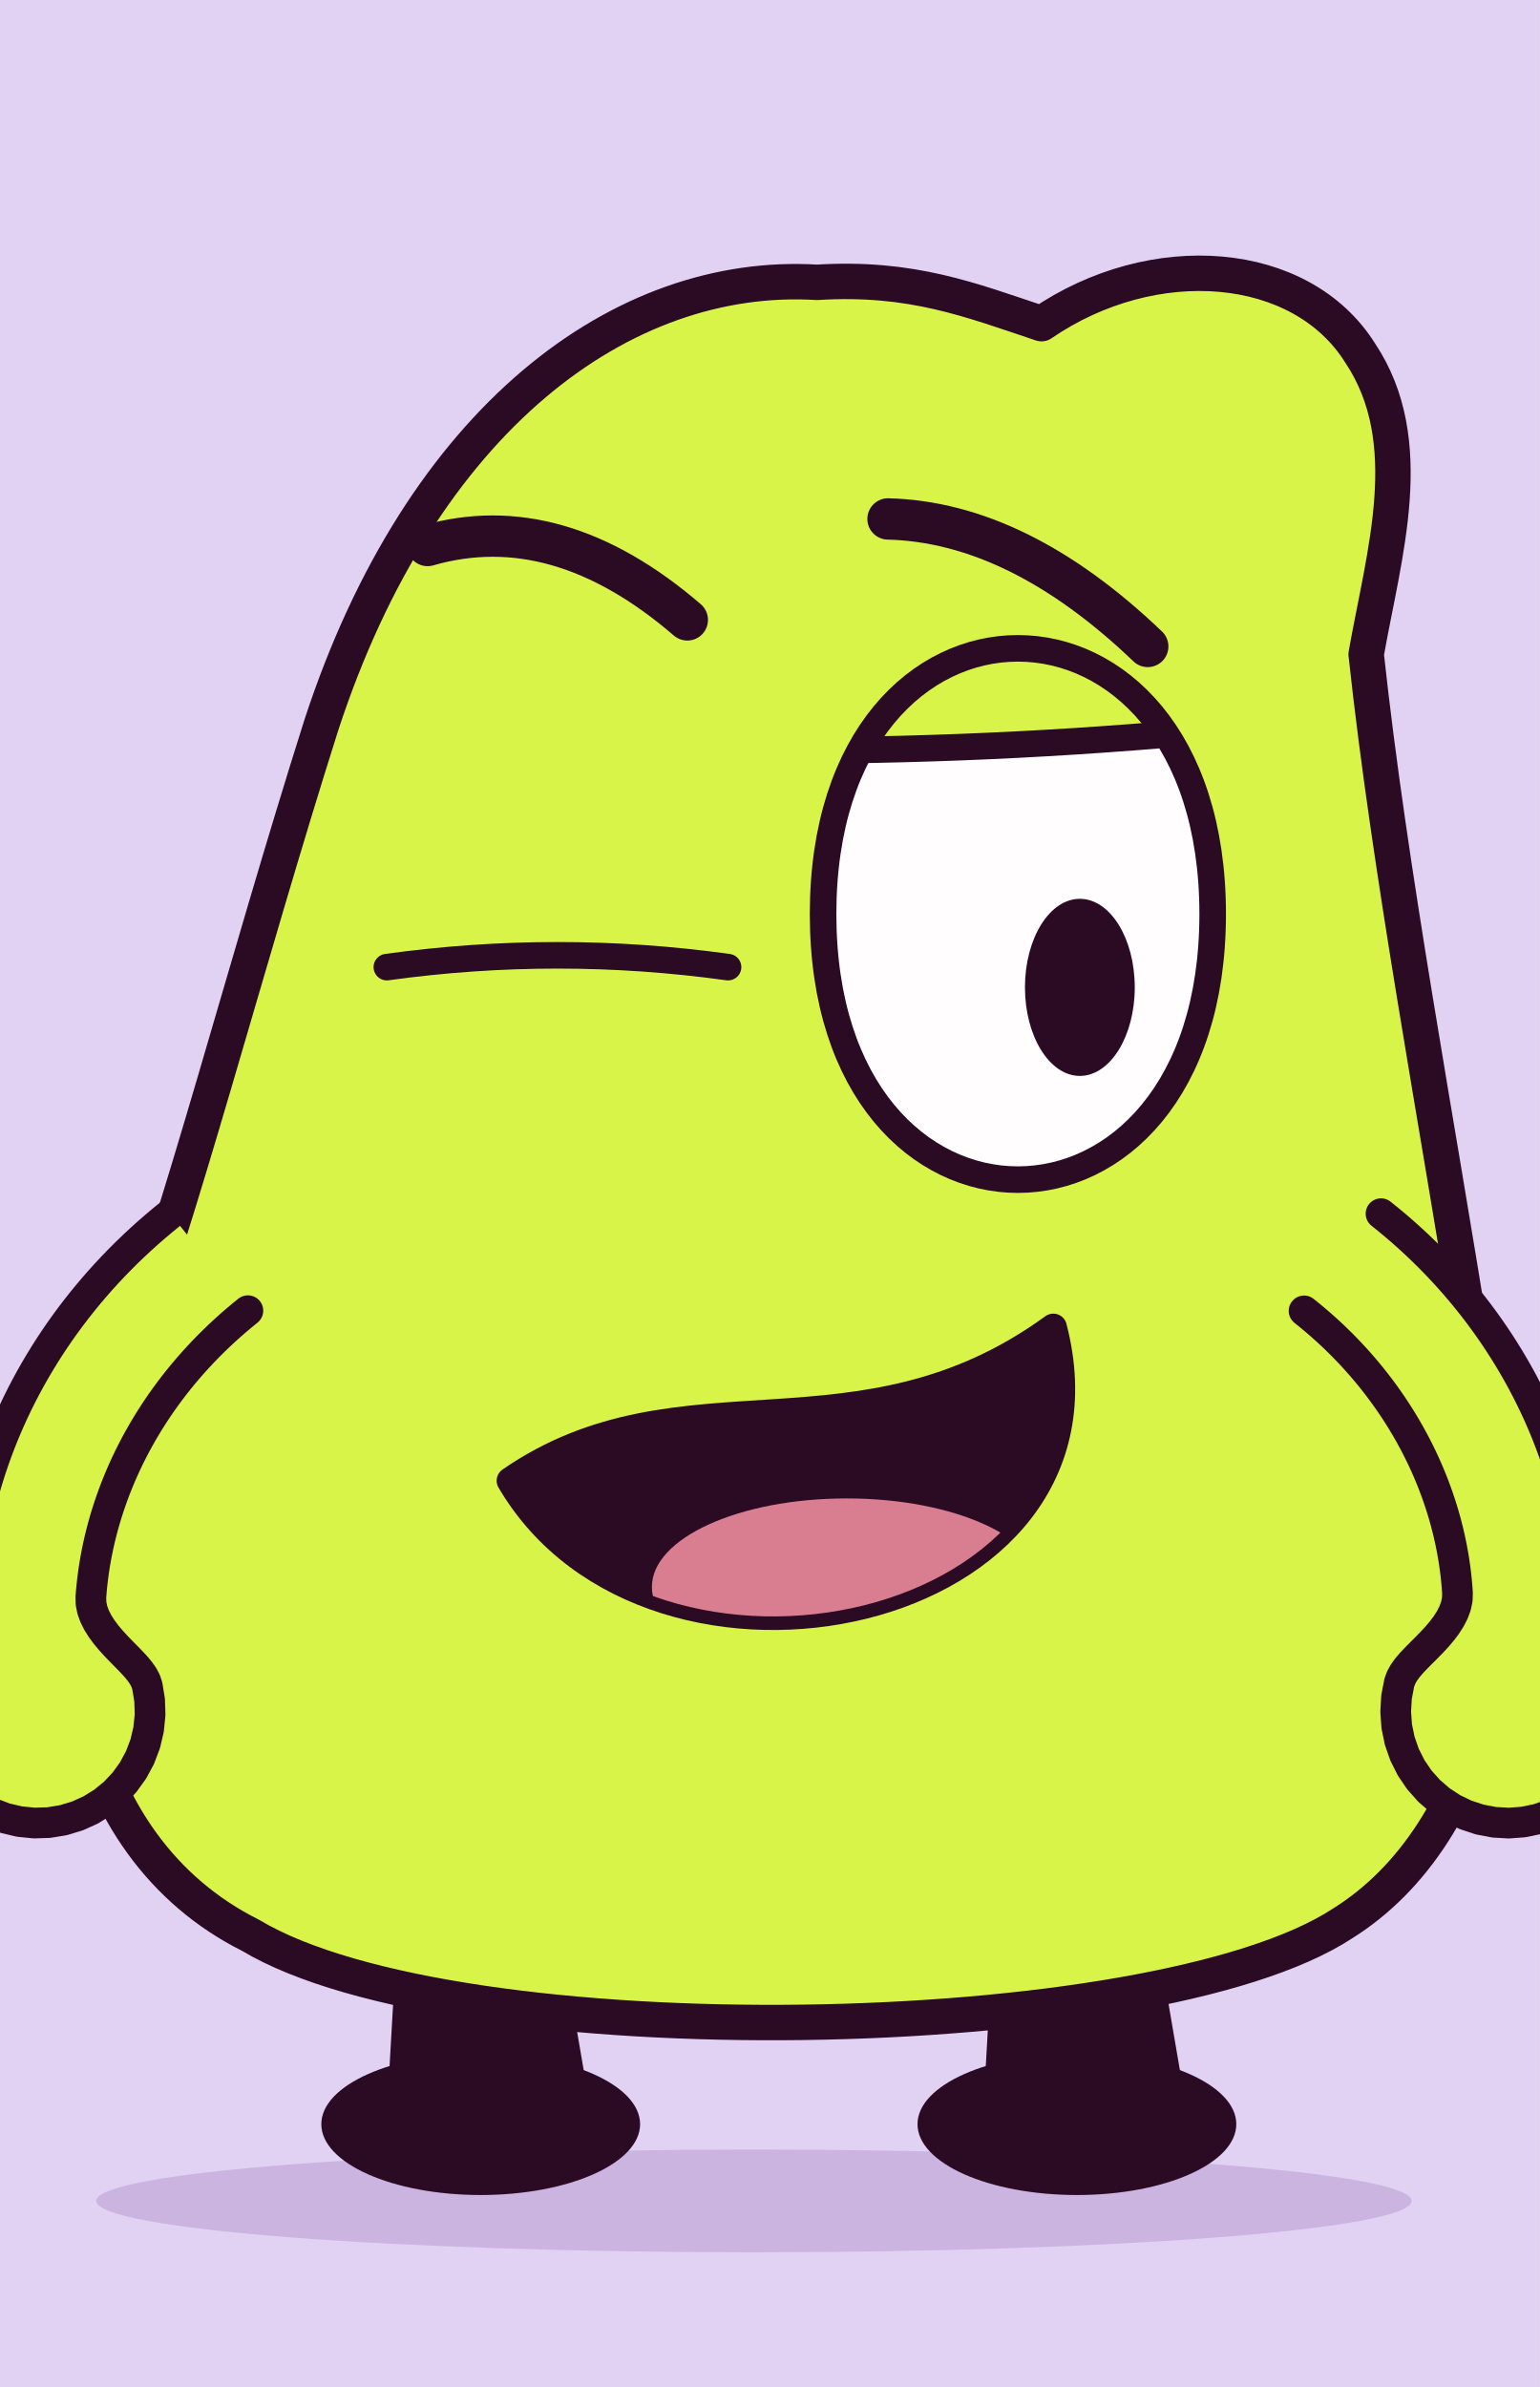
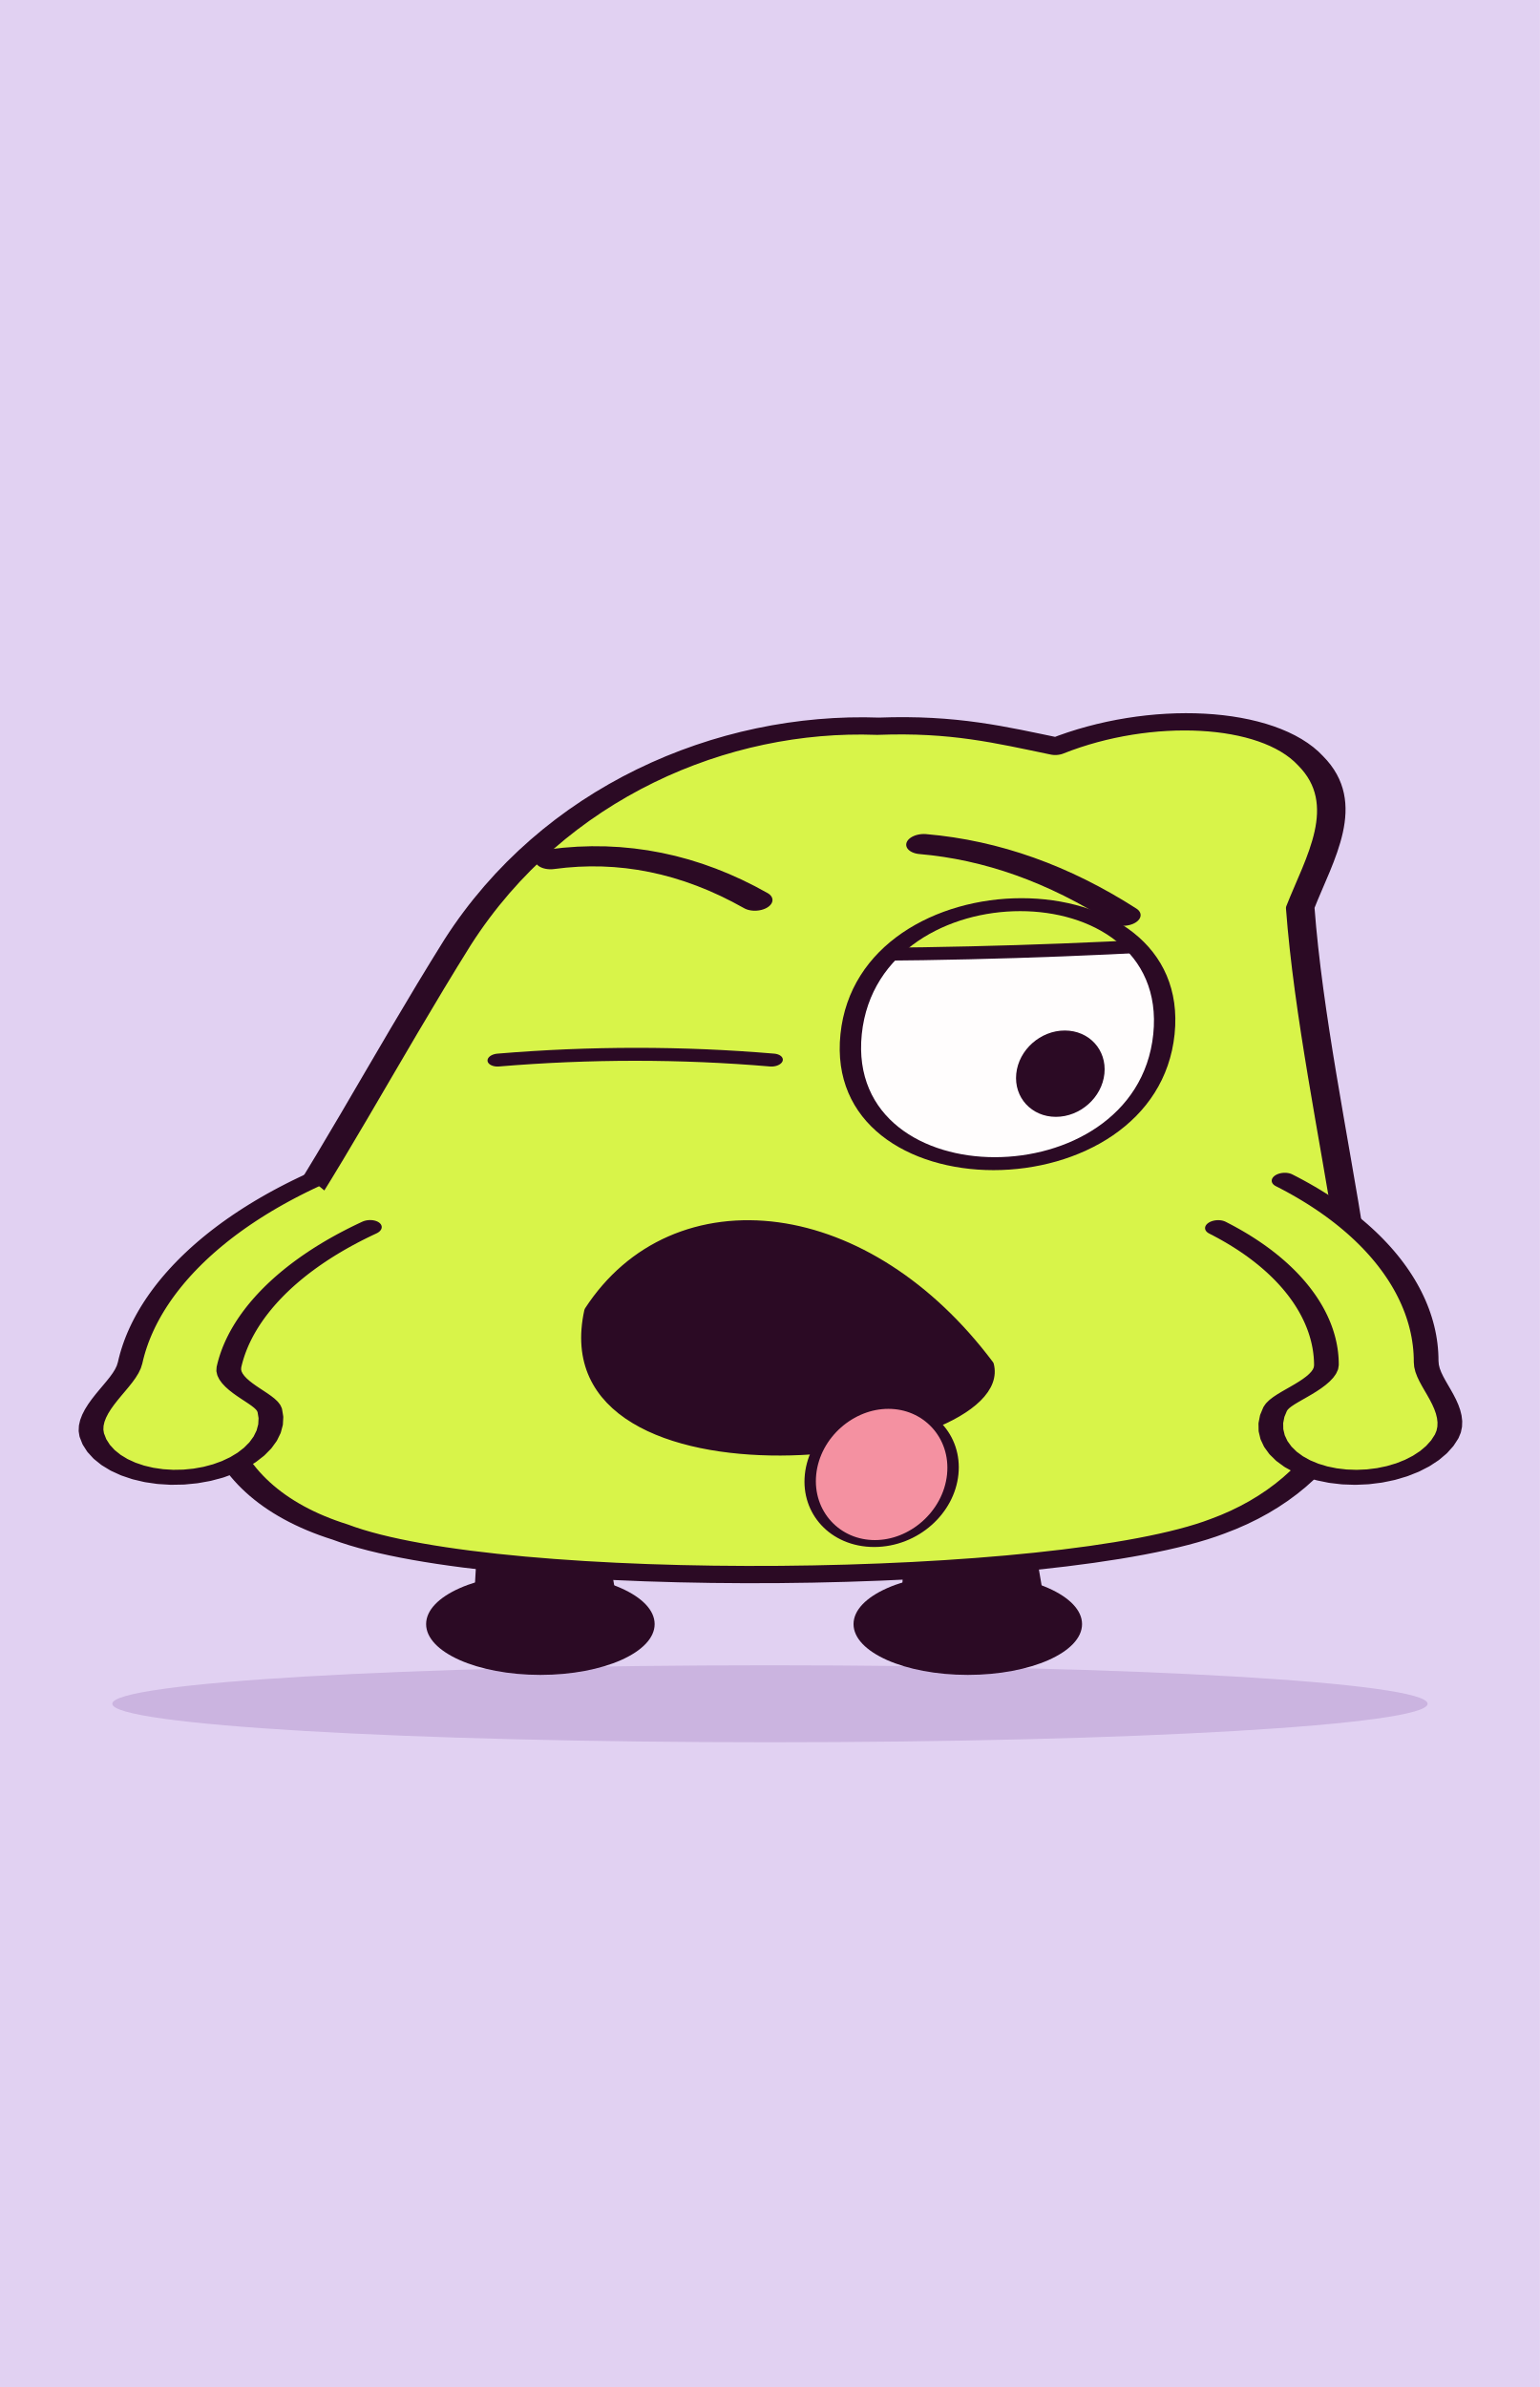
<svg xmlns="http://www.w3.org/2000/svg" width="480" height="744" viewBox="0 0 480 744">
  <rect width="480" height="744" fill="#E1D1F2" />
-   <ellipse cx="235" cy="686" rx="205" ry="16" fill="#CBB4E0" />
-   <g transform="translate(240 686) scale(1.84) translate(-200 -450)">
+   <ellipse cx="240" cy="531.046" rx="205" ry="12" fill="#CBB4E0" />
+   <g transform="translate(240 372) scale(1.319084) translate(-205.25 -335.25)">
    <g id="photo-foot-l">
      <path d="M138 402 L136 437.000 L169 437.000 L163 402 Z" fill="#2B0A24" stroke="#2B0A24" stroke-width="2" stroke-linecap="round" stroke-linejoin="round" />
      <ellipse cx="151.000" cy="437.000" rx="27.000" ry="12.000" fill="#2B0A24" stroke="none" stroke-width="0" />
    </g>
    <g id="photo-foot-r">
      <path d="M239 402 L237 437.000 L270 437.000 L264 402 Z" fill="#2B0A24" stroke="#2B0A24" stroke-width="2" stroke-linecap="round" stroke-linejoin="round" />
      <ellipse cx="252.000" cy="437.000" rx="27.000" ry="12.000" fill="#2B0A24" stroke="none" stroke-width="0" />
    </g>
-     <g id="photo-body">
-       <path d="M90 310 C100 284 111 241 124 200 C141 148 175 123 208 125 C224 124 234 128 246 132 C265 119 290 121 300 137 C310 152 304 171 301 188 C305 225 313 267 319 305 C331 350 321 388 297 403 C265 424 147 426 112 405 C82 390 74 350 90 310 Z" fill="#D8F449" stroke="#2B0A24" stroke-width="6" stroke-linecap="round" stroke-linejoin="round" />
-     </g>
-     <g id="photo-arm-left">
-       <path d="M98.441 282.801 L97.143 283.857 L95.869 284.930 L94.619 286.019 L93.393 287.124 L92.191 288.245 L91.013 289.381 L89.859 290.532 L88.729 291.697 L87.623 292.877 L86.542 294.071 L85.485 295.279 L84.453 296.499 L83.445 297.732 L82.461 298.978 L81.502 300.236 L80.568 301.505 L79.659 302.786 L78.774 304.078 L77.915 305.381 L77.080 306.694 L76.270 308.017 L75.485 309.349 L74.725 310.691 L73.990 312.041 L73.280 313.400 L72.596 314.768 L71.937 316.143 L71.303 317.526 L70.694 318.916 L70.111 320.312 L69.553 321.715 L69.021 323.124 L68.514 324.539 L68.033 325.960 L67.577 327.385 L67.147 328.815 L66.743 330.250 L66.365 331.688 L66.012 333.131 L65.686 334.576 L65.385 336.025 L65.110 337.476 L64.861 338.930 L64.639 340.386 L64.443 341.843 L64.272 343.301 L64.129 344.761 L64.011 346.221 L63.825 347.676 L63.490 349.128 L63.033 350.587 L62.478 352.061 L61.850 353.555 L61.176 355.075 L60.480 356.622 L59.790 358.197 L59.130 359.799 L58.526 361.425 L58.004 363.070 L57.590 364.727 L57.306 366.387 L57.179 368.040 L57.232 369.674 L57.487 371.272 L58.203 373.652 L59.223 375.918 L60.531 378.032 L62.103 379.957 L63.913 381.660 L65.930 383.112 L68.119 384.289 L70.443 385.169 L72.862 385.739 L75.335 385.988 L77.819 385.913 L80.272 385.513 L82.652 384.797 L84.918 383.777 L87.032 382.469 L88.957 380.897 L90.660 379.087 L92.112 377.070 L93.289 374.881 L94.169 372.557 L94.739 370.138 L94.988 367.665 L94.913 365.181 L94.513 362.728 L94.229 361.883 L93.790 361.062 L93.217 360.250 L92.535 359.436 L91.768 358.609 L90.941 357.762 L90.079 356.888 L89.206 355.983 L88.350 355.044 L87.535 354.071 L86.788 353.065 L86.134 352.030 L85.599 350.970 L85.207 349.892 L84.986 348.804 L84.958 347.717 L85.045 346.633 L85.152 345.548 L85.279 344.462 L85.425 343.375 L85.591 342.288 L85.777 341.200 L85.983 340.112 L86.209 339.025 L86.454 337.939 L86.720 336.853 L87.005 335.768 L87.310 334.686 L87.635 333.605 L87.980 332.526 L88.345 331.449 L88.729 330.376 L89.134 329.305 L89.558 328.238 L90.002 327.174 L90.466 326.114 L90.950 325.058 L91.454 324.007 L91.978 322.961 L92.522 321.920 L93.085 320.884 L93.669 319.853 L94.272 318.829 L94.895 317.811 L95.539 316.800 L96.202 315.795 L96.885 314.797 L97.588 313.807 L98.311 312.825 L99.054 311.850 L99.817 310.884 L100.600 309.926 L101.402 308.977 L102.225 308.037 L103.068 307.106 L103.931 306.185 L104.814 305.274 L105.717 304.374 L106.640 303.483 L107.584 302.604 L108.547 301.735 L109.531 300.878 L110.535 300.033 L111.559 299.199 Z" fill="#D8F449" stroke="none" stroke-width="0" stroke-linecap="round" stroke-linejoin="round" data-part="hand" data-side="left" />
-       <path d="M98.441 282.801 L97.143 283.857 L95.869 284.930 L94.619 286.019 L93.393 287.124 L92.191 288.245 L91.013 289.381 L89.859 290.532 L88.729 291.697 L87.623 292.877 L86.542 294.071 L85.485 295.279 L84.453 296.499 L83.445 297.732 L82.461 298.978 L81.502 300.236 L80.568 301.505 L79.659 302.786 L78.774 304.078 L77.915 305.381 L77.080 306.694 L76.270 308.017 L75.485 309.349 L74.725 310.691 L73.990 312.041 L73.280 313.400 L72.596 314.768 L71.937 316.143 L71.303 317.526 L70.694 318.916 L70.111 320.312 L69.553 321.715 L69.021 323.124 L68.514 324.539 L68.033 325.960 L67.577 327.385 L67.147 328.815 L66.743 330.250 L66.365 331.688 L66.012 333.131 L65.686 334.576 L65.385 336.025 L65.110 337.476 L64.861 338.930 L64.639 340.386 L64.443 341.843 L64.272 343.301 L64.129 344.761 L64.011 346.221 L63.825 347.676 L63.490 349.128 L63.033 350.587 L62.478 352.061 L61.850 353.555 L61.176 355.075 L60.480 356.622 L59.790 358.197 L59.130 359.799 L58.526 361.425 L58.004 363.070 L57.590 364.727 L57.306 366.387 L57.179 368.040 L57.232 369.674 L57.487 371.272 L58.203 373.652 L59.223 375.918 L60.531 378.032 L62.103 379.957 L63.913 381.660 L65.930 383.112 L68.119 384.289 L70.443 385.169 L72.862 385.739 L75.335 385.988 L77.819 385.913 L80.272 385.513 L82.652 384.797 L84.918 383.777 L87.032 382.469 L88.957 380.897 L90.660 379.087 L92.112 377.070 L93.289 374.881 L94.169 372.557 L94.739 370.138 L94.988 367.665 L94.913 365.181 L94.513 362.728 L94.229 361.883 L93.790 361.062 L93.217 360.250 L92.535 359.436 L91.768 358.609 L90.941 357.762 L90.079 356.888 L89.206 355.983 L88.350 355.044 L87.535 354.071 L86.788 353.065 L86.134 352.030 L85.599 350.970 L85.207 349.892 L84.986 348.804 L84.958 347.717 L85.045 346.633 L85.152 345.548 L85.279 344.462 L85.425 343.375 L85.591 342.288 L85.777 341.200 L85.983 340.112 L86.209 339.025 L86.454 337.939 L86.720 336.853 L87.005 335.768 L87.310 334.686 L87.635 333.605 L87.980 332.526 L88.345 331.449 L88.729 330.376 L89.134 329.305 L89.558 328.238 L90.002 327.174 L90.466 326.114 L90.950 325.058 L91.454 324.007 L91.978 322.961 L92.522 321.920 L93.085 320.884 L93.669 319.853 L94.272 318.829 L94.895 317.811 L95.539 316.800 L96.202 315.795 L96.885 314.797 L97.588 313.807 L98.311 312.825 L99.054 311.850 L99.817 310.884 L100.600 309.926 L101.402 308.977 L102.225 308.037 L103.068 307.106 L103.931 306.185 L104.814 305.274 L105.717 304.374 L106.640 303.483 L107.584 302.604 L108.547 301.735 L109.531 300.878 L110.535 300.033 L111.559 299.199" fill="none" stroke="#2B0A24" stroke-width="5.2" stroke-linecap="round" stroke-linejoin="round" />
-     </g>
-     <g id="photo-arm-right">
-       <path d="M290.483 299.232 L291.459 300.019 L292.418 300.819 L293.359 301.632 L294.284 302.458 L295.191 303.296 L296.080 304.147 L296.952 305.010 L297.807 305.885 L298.643 306.771 L299.462 307.669 L300.262 308.577 L301.045 309.496 L301.810 310.425 L302.556 311.364 L303.284 312.313 L303.994 313.271 L304.685 314.238 L305.357 315.214 L306.011 316.198 L306.646 317.191 L307.262 318.191 L307.860 319.199 L308.438 320.215 L308.997 321.237 L309.537 322.265 L310.057 323.300 L310.559 324.341 L311.040 325.388 L311.502 326.440 L311.945 327.497 L312.368 328.559 L312.771 329.626 L313.154 330.696 L313.517 331.770 L313.860 332.848 L314.184 333.929 L314.487 335.013 L314.769 336.100 L315.032 337.189 L315.274 338.280 L315.496 339.373 L315.697 340.467 L315.878 341.562 L316.038 342.658 L316.178 343.755 L316.297 344.852 L316.395 345.950 L316.473 347.046 L316.434 348.147 L316.200 349.247 L315.795 350.336 L315.245 351.406 L314.576 352.450 L313.812 353.463 L312.980 354.442 L312.105 355.386 L311.214 356.297 L310.332 357.177 L309.483 358.031 L308.694 358.867 L307.989 359.692 L307.390 360.519 L306.923 361.361 L306.608 362.232 L306.143 364.673 L306.001 367.154 L306.183 369.633 L306.688 372.067 L307.506 374.413 L308.623 376.633 L310.021 378.689 L311.675 380.544 L313.556 382.167 L315.634 383.531 L317.872 384.612 L320.232 385.392 L322.673 385.857 L325.154 385.999 L327.633 385.817 L330.067 385.312 L332.413 384.494 L334.633 383.377 L336.689 381.979 L338.544 380.325 L340.167 378.444 L341.531 376.366 L342.612 374.128 L343.392 371.768 L343.707 370.104 L343.817 368.401 L343.744 366.677 L343.511 364.945 L343.143 363.216 L342.665 361.500 L342.101 359.805 L341.477 358.137 L340.819 356.499 L340.152 354.892 L339.503 353.317 L338.899 351.771 L338.364 350.250 L337.924 348.747 L337.606 347.256 L337.434 345.766 L337.328 344.274 L337.195 342.784 L337.034 341.297 L336.845 339.813 L336.628 338.333 L336.385 336.856 L336.114 335.383 L335.816 333.915 L335.491 332.452 L335.139 330.994 L334.761 329.542 L334.357 328.095 L333.926 326.655 L333.470 325.221 L332.987 323.794 L332.479 322.374 L331.945 320.962 L331.386 319.558 L330.802 318.162 L330.193 316.775 L329.558 315.397 L328.899 314.027 L328.215 312.668 L327.507 311.318 L326.774 309.979 L326.017 308.650 L325.236 307.332 L324.431 306.025 L323.603 304.730 L322.750 303.446 L321.874 302.175 L320.975 300.917 L320.053 299.671 L319.107 298.439 L318.138 297.220 L317.147 296.015 L316.133 294.824 L315.096 293.648 L314.037 292.487 L312.955 291.341 L311.851 290.211 L310.726 289.097 L309.578 287.999 L308.409 286.918 L307.218 285.854 L306.006 284.807 L304.772 283.778 L303.517 282.768 Z" fill="#D8F449" stroke="none" stroke-width="0" stroke-linecap="round" stroke-linejoin="round" data-part="hand" data-side="right" />
-       <path d="M290.483 299.232 L291.459 300.019 L292.418 300.819 L293.359 301.632 L294.284 302.458 L295.191 303.296 L296.080 304.147 L296.952 305.010 L297.807 305.885 L298.643 306.771 L299.462 307.669 L300.262 308.577 L301.045 309.496 L301.810 310.425 L302.556 311.364 L303.284 312.313 L303.994 313.271 L304.685 314.238 L305.357 315.214 L306.011 316.198 L306.646 317.191 L307.262 318.191 L307.860 319.199 L308.438 320.215 L308.997 321.237 L309.537 322.265 L310.057 323.300 L310.559 324.341 L311.040 325.388 L311.502 326.440 L311.945 327.497 L312.368 328.559 L312.771 329.626 L313.154 330.696 L313.517 331.770 L313.860 332.848 L314.184 333.929 L314.487 335.013 L314.769 336.100 L315.032 337.189 L315.274 338.280 L315.496 339.373 L315.697 340.467 L315.878 341.562 L316.038 342.658 L316.178 343.755 L316.297 344.852 L316.395 345.950 L316.473 347.046 L316.434 348.147 L316.200 349.247 L315.795 350.336 L315.245 351.406 L314.576 352.450 L313.812 353.463 L312.980 354.442 L312.105 355.386 L311.214 356.297 L310.332 357.177 L309.483 358.031 L308.694 358.867 L307.989 359.692 L307.390 360.519 L306.923 361.361 L306.608 362.232 L306.143 364.673 L306.001 367.154 L306.183 369.633 L306.688 372.067 L307.506 374.413 L308.623 376.633 L310.021 378.689 L311.675 380.544 L313.556 382.167 L315.634 383.531 L317.872 384.612 L320.232 385.392 L322.673 385.857 L325.154 385.999 L327.633 385.817 L330.067 385.312 L332.413 384.494 L334.633 383.377 L336.689 381.979 L338.544 380.325 L340.167 378.444 L341.531 376.366 L342.612 374.128 L343.392 371.768 L343.707 370.104 L343.817 368.401 L343.744 366.677 L343.511 364.945 L343.143 363.216 L342.665 361.500 L342.101 359.805 L341.477 358.137 L340.819 356.499 L340.152 354.892 L339.503 353.317 L338.899 351.771 L338.364 350.250 L337.924 348.747 L337.606 347.256 L337.434 345.766 L337.328 344.274 L337.195 342.784 L337.034 341.297 L336.845 339.813 L336.628 338.333 L336.385 336.856 L336.114 335.383 L335.816 333.915 L335.491 332.452 L335.139 330.994 L334.761 329.542 L334.357 328.095 L333.926 326.655 L333.470 325.221 L332.987 323.794 L332.479 322.374 L331.945 320.962 L331.386 319.558 L330.802 318.162 L330.193 316.775 L329.558 315.397 L328.899 314.027 L328.215 312.668 L327.507 311.318 L326.774 309.979 L326.017 308.650 L325.236 307.332 L324.431 306.025 L323.603 304.730 L322.750 303.446 L321.874 302.175 L320.975 300.917 L320.053 299.671 L319.107 298.439 L318.138 297.220 L317.147 296.015 L316.133 294.824 L315.096 293.648 L314.037 292.487 L312.955 291.341 L311.851 290.211 L310.726 289.097 L309.578 287.999 L308.409 286.918 L307.218 285.854 L306.006 284.807 L304.772 283.778 L303.517 282.768" fill="none" stroke="#2B0A24" stroke-width="5.2" stroke-linecap="round" stroke-linejoin="round" />
-     </g>
-     <g id="photo-face">
-       <defs>
-         <clipPath id="photo-photo-eye-l">
-           <path d="M135.100 241.000 C154.367 238.333 173.633 238.333 192.900 241.000 C173.633 238.333 154.367 238.333 135.100 241.000 Z" fill="white" stroke="none" stroke-width="0" stroke-linecap="round" stroke-linejoin="round" />
-         </clipPath>
-       </defs>
-       <path d="M135.100 241.000 C154.367 238.333 173.633 238.333 192.900 241.000 C173.633 238.333 154.367 238.333 135.100 241.000 Z" fill="#FFFDFD" stroke="none" stroke-width="0" stroke-linecap="round" stroke-linejoin="round" />
-       <g clip-path="url(#photo-photo-eye-l)">
-         <ellipse cx="174.500" cy="261.540" rx="9.300" ry="15.000" fill="#2B0A24" stroke="none" stroke-width="0" />
-         <path d="M122 182 H206 V282.000 Q164 282.000 122 278.000 Z" fill="#D8F449" stroke="none" stroke-width="0" stroke-linecap="round" stroke-linejoin="round" />
-         <path d="M124 278.000 Q164 282.000 204 282.000" fill="none" stroke="#2B0A24" stroke-width="4.5" stroke-linecap="round" stroke-linejoin="round" opacity="1.000" />
+     <g id="photo-body-warp" transform="translate(200 437) matrix(1.12 0 -0.07 0.68 0 0) translate(-200 -437)">
+       <g id="photo-body">
+         <path d="M90 310 C100 284 111 241 124 200 C141 148 175 123 208 125 C224 124 234 128 246 132 C265 119 290 121 300 137 C310 152 304 171 301 188 C305 225 313 267 319 305 C331 350 321 388 297 403 C265 424 147 426 112 405 C82 390 74 350 90 310 Z" fill="#D8F449" stroke="#2B0A24" stroke-width="6" stroke-linecap="round" stroke-linejoin="round" />
      </g>
-       <path d="M135.100 241.000 C154.367 238.333 173.633 238.333 192.900 241.000 C173.633 238.333 154.367 238.333 135.100 241.000 Z" fill="none" stroke="#2B0A24" stroke-width="4.5" stroke-linecap="round" stroke-linejoin="round" />
-       <defs>
-         <clipPath id="photo-photo-eye-r">
-           <path d="M209.000 232.000 C209.000 172.000 275.000 172.000 275.000 232.000 C275.000 292.000 209.000 292.000 209.000 232.000 Z" fill="white" stroke="none" stroke-width="0" stroke-linecap="round" stroke-linejoin="round" />
-         </clipPath>
-       </defs>
-       <path d="M209.000 232.000 C209.000 172.000 275.000 172.000 275.000 232.000 C275.000 292.000 209.000 292.000 209.000 232.000 Z" fill="#FFFDFD" stroke="none" stroke-width="0" stroke-linecap="round" stroke-linejoin="round" />
-       <g clip-path="url(#photo-photo-eye-r)">
-         <ellipse cx="252.500" cy="244.430" rx="9.300" ry="15.000" fill="#2B0A24" stroke="none" stroke-width="0" />
-         <path d="M201 179 H283 V200.300 Q242 204.300 201 204.300 Z" fill="#D8F449" stroke="none" stroke-width="0" stroke-linecap="round" stroke-linejoin="round" />
-         <path d="M203 204.300 Q242 204.300 281 200.300" fill="none" stroke="#2B0A24" stroke-width="4.5" stroke-linecap="round" stroke-linejoin="round" opacity="1.000" />
+       <g id="photo-arm-left">
+         <path d="M98.441 282.801 L97.143 283.857 L95.869 284.930 L94.619 286.019 L93.393 287.124 L92.191 288.245 L91.013 289.381 L89.859 290.532 L88.729 291.697 L87.623 292.877 L86.542 294.071 L85.485 295.279 L84.453 296.499 L83.445 297.732 L82.461 298.978 L81.502 300.236 L80.568 301.505 L79.659 302.786 L78.774 304.078 L77.915 305.381 L77.080 306.694 L76.270 308.017 L75.485 309.349 L74.725 310.691 L73.990 312.041 L73.280 313.400 L72.596 314.768 L71.937 316.143 L71.303 317.526 L70.694 318.916 L70.111 320.312 L69.553 321.715 L69.021 323.124 L68.514 324.539 L68.033 325.960 L67.577 327.385 L67.147 328.815 L66.743 330.250 L66.365 331.688 L66.012 333.131 L65.686 334.576 L65.385 336.025 L65.110 337.476 L64.861 338.930 L64.639 340.386 L64.443 341.843 L64.272 343.301 L64.129 344.761 L64.011 346.221 L63.825 347.676 L63.490 349.128 L63.033 350.587 L62.478 352.061 L61.850 353.555 L61.176 355.075 L60.480 356.622 L59.790 358.197 L59.130 359.799 L58.526 361.425 L58.004 363.070 L57.590 364.727 L57.306 366.387 L57.179 368.040 L57.232 369.674 L57.487 371.272 L58.203 373.652 L59.223 375.918 L60.531 378.032 L62.103 379.957 L63.913 381.660 L65.930 383.112 L68.119 384.289 L70.443 385.169 L72.862 385.739 L75.335 385.988 L77.819 385.913 L80.272 385.513 L82.652 384.797 L84.918 383.777 L87.032 382.469 L88.957 380.897 L90.660 379.087 L92.112 377.070 L93.289 374.881 L94.169 372.557 L94.739 370.138 L94.988 367.665 L94.913 365.181 L94.513 362.728 L94.229 361.883 L93.790 361.062 L93.217 360.250 L92.535 359.436 L91.768 358.609 L90.941 357.762 L90.079 356.888 L89.206 355.983 L88.350 355.044 L87.535 354.071 L86.788 353.065 L86.134 352.030 L85.599 350.970 L85.207 349.892 L84.986 348.804 L84.958 347.717 L85.045 346.633 L85.152 345.548 L85.279 344.462 L85.425 343.375 L85.591 342.288 L85.777 341.200 L85.983 340.112 L86.209 339.025 L86.454 337.939 L86.720 336.853 L87.005 335.768 L87.310 334.686 L87.635 333.605 L87.980 332.526 L88.345 331.449 L88.729 330.376 L89.134 329.305 L89.558 328.238 L90.002 327.174 L90.466 326.114 L90.950 325.058 L91.454 324.007 L91.978 322.961 L92.522 321.920 L93.085 320.884 L93.669 319.853 L94.272 318.829 L94.895 317.811 L95.539 316.800 L96.202 315.795 L96.885 314.797 L97.588 313.807 L98.311 312.825 L99.054 311.850 L99.817 310.884 L100.600 309.926 L101.402 308.977 L102.225 308.037 L103.068 307.106 L103.931 306.185 L104.814 305.274 L105.717 304.374 L106.640 303.483 L107.584 302.604 L108.547 301.735 L109.531 300.878 L110.535 300.033 L111.559 299.199 Z" fill="#D8F449" stroke="none" stroke-width="0" stroke-linecap="round" stroke-linejoin="round" data-part="hand" data-side="left" />
+         <path d="M98.441 282.801 L97.143 283.857 L95.869 284.930 L94.619 286.019 L93.393 287.124 L92.191 288.245 L91.013 289.381 L89.859 290.532 L88.729 291.697 L87.623 292.877 L86.542 294.071 L85.485 295.279 L84.453 296.499 L83.445 297.732 L82.461 298.978 L81.502 300.236 L80.568 301.505 L79.659 302.786 L78.774 304.078 L77.915 305.381 L77.080 306.694 L76.270 308.017 L75.485 309.349 L74.725 310.691 L73.990 312.041 L73.280 313.400 L72.596 314.768 L71.937 316.143 L71.303 317.526 L70.694 318.916 L70.111 320.312 L69.553 321.715 L69.021 323.124 L68.514 324.539 L68.033 325.960 L67.577 327.385 L67.147 328.815 L66.743 330.250 L66.365 331.688 L66.012 333.131 L65.686 334.576 L65.385 336.025 L65.110 337.476 L64.861 338.930 L64.639 340.386 L64.443 341.843 L64.272 343.301 L64.129 344.761 L64.011 346.221 L63.825 347.676 L63.490 349.128 L63.033 350.587 L62.478 352.061 L61.850 353.555 L61.176 355.075 L60.480 356.622 L59.790 358.197 L59.130 359.799 L58.526 361.425 L58.004 363.070 L57.590 364.727 L57.306 366.387 L57.179 368.040 L57.232 369.674 L57.487 371.272 L58.203 373.652 L59.223 375.918 L60.531 378.032 L62.103 379.957 L63.913 381.660 L65.930 383.112 L68.119 384.289 L70.443 385.169 L72.862 385.739 L75.335 385.988 L77.819 385.913 L80.272 385.513 L82.652 384.797 L84.918 383.777 L87.032 382.469 L88.957 380.897 L90.660 379.087 L92.112 377.070 L93.289 374.881 L94.169 372.557 L94.739 370.138 L94.988 367.665 L94.913 365.181 L94.513 362.728 L94.229 361.883 L93.790 361.062 L93.217 360.250 L92.535 359.436 L91.768 358.609 L90.941 357.762 L90.079 356.888 L89.206 355.983 L88.350 355.044 L87.535 354.071 L86.788 353.065 L86.134 352.030 L85.599 350.970 L85.207 349.892 L84.986 348.804 L84.958 347.717 L85.045 346.633 L85.152 345.548 L85.279 344.462 L85.425 343.375 L85.591 342.288 L85.777 341.200 L85.983 340.112 L86.209 339.025 L86.454 337.939 L86.720 336.853 L87.005 335.768 L87.310 334.686 L87.635 333.605 L87.980 332.526 L88.345 331.449 L88.729 330.376 L89.134 329.305 L89.558 328.238 L90.002 327.174 L90.466 326.114 L90.950 325.058 L91.454 324.007 L91.978 322.961 L92.522 321.920 L93.085 320.884 L93.669 319.853 L94.272 318.829 L94.895 317.811 L95.539 316.800 L96.202 315.795 L96.885 314.797 L97.588 313.807 L98.311 312.825 L99.054 311.850 L99.817 310.884 L100.600 309.926 L101.402 308.977 L102.225 308.037 L103.068 307.106 L103.931 306.185 L104.814 305.274 L105.717 304.374 L106.640 303.483 L107.584 302.604 L108.547 301.735 L109.531 300.878 L110.535 300.033 L111.559 299.199" fill="none" stroke="#2B0A24" stroke-width="5.2" stroke-linecap="round" stroke-linejoin="round" />
      </g>
-       <path d="M209.000 232.000 C209.000 172.000 275.000 172.000 275.000 232.000 C275.000 292.000 209.000 292.000 209.000 232.000 Z" fill="none" stroke="#2B0A24" stroke-width="4.5" stroke-linecap="round" stroke-linejoin="round" />
-       <g id="photo-brows">
-         <path d="M142 169.580 Q164 163.240 186 182.180" fill="none" stroke="#2B0A24" stroke-width="7" stroke-linecap="round" stroke-linejoin="round" />
-         <path d="M220 165.080 Q242 165.640 264 186.680" fill="none" stroke="#2B0A24" stroke-width="7" stroke-linecap="round" stroke-linejoin="round" />
+       <g id="photo-arm-right">
+         <path d="M290.483 299.232 L291.459 300.019 L292.418 300.819 L293.359 301.632 L294.284 302.458 L295.191 303.296 L296.080 304.147 L296.952 305.010 L297.807 305.885 L298.643 306.771 L299.462 307.669 L300.262 308.577 L301.045 309.496 L301.810 310.425 L302.556 311.364 L303.284 312.313 L303.994 313.271 L304.685 314.238 L305.357 315.214 L306.011 316.198 L306.646 317.191 L307.262 318.191 L307.860 319.199 L308.438 320.215 L308.997 321.237 L309.537 322.265 L310.057 323.300 L310.559 324.341 L311.040 325.388 L311.502 326.440 L311.945 327.497 L312.368 328.559 L312.771 329.626 L313.154 330.696 L313.517 331.770 L313.860 332.848 L314.184 333.929 L314.487 335.013 L314.769 336.100 L315.032 337.189 L315.274 338.280 L315.496 339.373 L315.697 340.467 L315.878 341.562 L316.038 342.658 L316.178 343.755 L316.297 344.852 L316.395 345.950 L316.473 347.046 L316.434 348.147 L316.200 349.247 L315.795 350.336 L315.245 351.406 L314.576 352.450 L313.812 353.463 L312.980 354.442 L312.105 355.386 L311.214 356.297 L310.332 357.177 L309.483 358.031 L308.694 358.867 L307.989 359.692 L307.390 360.519 L306.923 361.361 L306.608 362.232 L306.143 364.673 L306.001 367.154 L306.183 369.633 L306.688 372.067 L307.506 374.413 L308.623 376.633 L310.021 378.689 L311.675 380.544 L313.556 382.167 L315.634 383.531 L317.872 384.612 L320.232 385.392 L322.673 385.857 L325.154 385.999 L327.633 385.817 L330.067 385.312 L332.413 384.494 L334.633 383.377 L336.689 381.979 L338.544 380.325 L340.167 378.444 L341.531 376.366 L342.612 374.128 L343.392 371.768 L343.707 370.104 L343.817 368.401 L343.744 366.677 L343.511 364.945 L343.143 363.216 L342.665 361.500 L342.101 359.805 L341.477 358.137 L340.819 356.499 L340.152 354.892 L339.503 353.317 L338.899 351.771 L338.364 350.250 L337.924 348.747 L337.606 347.256 L337.434 345.766 L337.328 344.274 L337.195 342.784 L337.034 341.297 L336.845 339.813 L336.628 338.333 L336.385 336.856 L336.114 335.383 L335.816 333.915 L335.491 332.452 L335.139 330.994 L334.761 329.542 L334.357 328.095 L333.926 326.655 L333.470 325.221 L332.987 323.794 L332.479 322.374 L331.945 320.962 L331.386 319.558 L330.802 318.162 L330.193 316.775 L329.558 315.397 L328.899 314.027 L328.215 312.668 L327.507 311.318 L326.774 309.979 L326.017 308.650 L325.236 307.332 L324.431 306.025 L323.603 304.730 L322.750 303.446 L321.874 302.175 L320.975 300.917 L320.053 299.671 L319.107 298.439 L318.138 297.220 L317.147 296.015 L316.133 294.824 L315.096 293.648 L314.037 292.487 L312.955 291.341 L311.851 290.211 L310.726 289.097 L309.578 287.999 L308.409 286.918 L307.218 285.854 L306.006 284.807 L304.772 283.778 L303.517 282.768 Z" fill="#D8F449" stroke="none" stroke-width="0" stroke-linecap="round" stroke-linejoin="round" data-part="hand" data-side="right" />
+         <path d="M290.483 299.232 L291.459 300.019 L292.418 300.819 L293.359 301.632 L294.284 302.458 L295.191 303.296 L296.080 304.147 L296.952 305.010 L297.807 305.885 L298.643 306.771 L299.462 307.669 L300.262 308.577 L301.045 309.496 L301.810 310.425 L302.556 311.364 L303.284 312.313 L303.994 313.271 L304.685 314.238 L305.357 315.214 L306.011 316.198 L306.646 317.191 L307.262 318.191 L307.860 319.199 L308.438 320.215 L308.997 321.237 L309.537 322.265 L310.057 323.300 L310.559 324.341 L311.040 325.388 L311.502 326.440 L311.945 327.497 L312.368 328.559 L312.771 329.626 L313.154 330.696 L313.517 331.770 L313.860 332.848 L314.184 333.929 L314.487 335.013 L314.769 336.100 L315.032 337.189 L315.274 338.280 L315.496 339.373 L315.697 340.467 L315.878 341.562 L316.038 342.658 L316.178 343.755 L316.297 344.852 L316.395 345.950 L316.473 347.046 L316.434 348.147 L316.200 349.247 L315.795 350.336 L315.245 351.406 L314.576 352.450 L313.812 353.463 L312.980 354.442 L312.105 355.386 L311.214 356.297 L310.332 357.177 L309.483 358.031 L308.694 358.867 L307.989 359.692 L307.390 360.519 L306.923 361.361 L306.608 362.232 L306.143 364.673 L306.001 367.154 L306.183 369.633 L306.688 372.067 L307.506 374.413 L308.623 376.633 L310.021 378.689 L311.675 380.544 L313.556 382.167 L315.634 383.531 L317.872 384.612 L320.232 385.392 L322.673 385.857 L325.154 385.999 L327.633 385.817 L330.067 385.312 L332.413 384.494 L334.633 383.377 L336.689 381.979 L338.544 380.325 L340.167 378.444 L341.531 376.366 L342.612 374.128 L343.392 371.768 L343.707 370.104 L343.817 368.401 L343.744 366.677 L343.511 364.945 L343.143 363.216 L342.665 361.500 L342.101 359.805 L341.477 358.137 L340.819 356.499 L340.152 354.892 L339.503 353.317 L338.899 351.771 L338.364 350.250 L337.924 348.747 L337.606 347.256 L337.434 345.766 L337.328 344.274 L337.195 342.784 L337.034 341.297 L336.845 339.813 L336.628 338.333 L336.385 336.856 L336.114 335.383 L335.816 333.915 L335.491 332.452 L335.139 330.994 L334.761 329.542 L334.357 328.095 L333.926 326.655 L333.470 325.221 L332.987 323.794 L332.479 322.374 L331.945 320.962 L331.386 319.558 L330.802 318.162 L330.193 316.775 L329.558 315.397 L328.899 314.027 L328.215 312.668 L327.507 311.318 L326.774 309.979 L326.017 308.650 L325.236 307.332 L324.431 306.025 L323.603 304.730 L322.750 303.446 L321.874 302.175 L320.975 300.917 L320.053 299.671 L319.107 298.439 L318.138 297.220 L317.147 296.015 L316.133 294.824 L315.096 293.648 L314.037 292.487 L312.955 291.341 L311.851 290.211 L310.726 289.097 L309.578 287.999 L308.409 286.918 L307.218 285.854 L306.006 284.807 L304.772 283.778 L303.517 282.768" fill="none" stroke="#2B0A24" stroke-width="5.2" stroke-linecap="round" stroke-linejoin="round" />
      </g>
-       <g id="photo-mouth" transform="translate(205 321)">
-         <path d="M-49.000 7.000 C-20.000 -13.000 10.000 5.000 43.000 -19.000 C56.000 31.000 -25.000 48.000 -49.000 7.000 Z" fill="#2B0A24" stroke="#2B0A24" stroke-width="4.6" stroke-linecap="round" stroke-linejoin="round" />
+       <g id="photo-face">
        <defs>
-           <clipPath id="photo-photo-mouth">
-             <path d="M-49.000 7.000 C-20.000 -13.000 10.000 5.000 43.000 -19.000 C56.000 31.000 -25.000 48.000 -49.000 7.000 Z" />
+           <clipPath id="photo-photo-eye-l">
+             <path d="M135.100 241.000 C154.367 238.333 173.633 238.333 192.900 241.000 C173.633 238.333 154.367 238.333 135.100 241.000 Z" fill="white" stroke="none" stroke-width="0" stroke-linecap="round" stroke-linejoin="round" />
          </clipPath>
        </defs>
-         <g clip-path="url(#photo-photo-mouth)" opacity="0.860">
-           <ellipse cx="8" cy="25" rx="33" ry="15" fill="#F491A1" />
+         <path d="M135.100 241.000 C154.367 238.333 173.633 238.333 192.900 241.000 C173.633 238.333 154.367 238.333 135.100 241.000 Z" fill="#FFFDFD" stroke="none" stroke-width="0" stroke-linecap="round" stroke-linejoin="round" />
+         <g clip-path="url(#photo-photo-eye-l)">
+           <ellipse cx="176.000" cy="262.840" rx="9.300" ry="15.000" fill="#2B0A24" stroke="none" stroke-width="0" />
+           <path d="M122 182 H206 V282.000 Q164 282.000 122 278.000 Z" fill="#D8F449" stroke="none" stroke-width="0" stroke-linecap="round" stroke-linejoin="round" />
+           <path d="M124 278.000 Q164 282.000 204 282.000" fill="none" stroke="#2B0A24" stroke-width="4.5" stroke-linecap="round" stroke-linejoin="round" opacity="1.000" />
+         </g>
+         <path d="M135.100 241.000 C154.367 238.333 173.633 238.333 192.900 241.000 C173.633 238.333 154.367 238.333 135.100 241.000 Z" fill="none" stroke="#2B0A24" stroke-width="4.5" stroke-linecap="round" stroke-linejoin="round" />
+         <defs>
+           <clipPath id="photo-photo-eye-r">
+             <path d="M209.000 232.000 C209.000 172.000 275.000 172.000 275.000 232.000 C275.000 292.000 209.000 292.000 209.000 232.000 Z" fill="white" stroke="none" stroke-width="0" stroke-linecap="round" stroke-linejoin="round" />
+           </clipPath>
+         </defs>
+         <path d="M209.000 232.000 C209.000 172.000 275.000 172.000 275.000 232.000 C275.000 292.000 209.000 292.000 209.000 232.000 Z" fill="#FFFDFD" stroke="none" stroke-width="0" stroke-linecap="round" stroke-linejoin="round" />
+         <g clip-path="url(#photo-photo-eye-r)">
+           <ellipse cx="254.000" cy="245.730" rx="9.300" ry="15.000" fill="#2B0A24" stroke="none" stroke-width="0" />
+           <path d="M201 179 H283 V200.300 Q242 204.300 201 204.300 Z" fill="#D8F449" stroke="none" stroke-width="0" stroke-linecap="round" stroke-linejoin="round" />
+           <path d="M203 204.300 Q242 204.300 281 200.300" fill="none" stroke="#2B0A24" stroke-width="4.5" stroke-linecap="round" stroke-linejoin="round" opacity="1.000" />
+         </g>
+         <path d="M209.000 232.000 C209.000 172.000 275.000 172.000 275.000 232.000 C275.000 292.000 209.000 292.000 209.000 232.000 Z" fill="none" stroke="#2B0A24" stroke-width="4.5" stroke-linecap="round" stroke-linejoin="round" />
+         <g id="photo-brows">
+           <path d="M142 171.200 Q164 166.240 186 185.600" fill="none" stroke="#2B0A24" stroke-width="7" stroke-linecap="round" stroke-linejoin="round" />
+           <path d="M220 165.950 Q242 169.040 264 190.850" fill="none" stroke="#2B0A24" stroke-width="7" stroke-linecap="round" stroke-linejoin="round" />
+         </g>
+         <g id="photo-mouth" transform="translate(205 321)">
+           <path d="M-44.000 7.000 C-29.000 -38.000 10.000 -30.000 39.000 26.000 C46.000 58.000 -49.000 78.000 -44.000 7.000 Z" fill="#2B0A24" stroke="#2B0A24" stroke-width="4.6" stroke-linecap="round" stroke-linejoin="round" />
+           <defs>
+             <clipPath id="photo-photo-mouth">
+               <path d="M-44.000 7.000 C-29.000 -38.000 10.000 -30.000 39.000 26.000 C46.000 58.000 -49.000 78.000 -44.000 7.000 Z" />
+             </clipPath>
+           </defs>
+           <g opacity="1.000">
+             <ellipse cx="20.000" cy="64.000" rx="15.000" ry="24.000" fill="#F491A1" stroke="#2B0A24" stroke-width="2.400" />
+           </g>
        </g>
      </g>
    </g>
  </g>
</svg>
